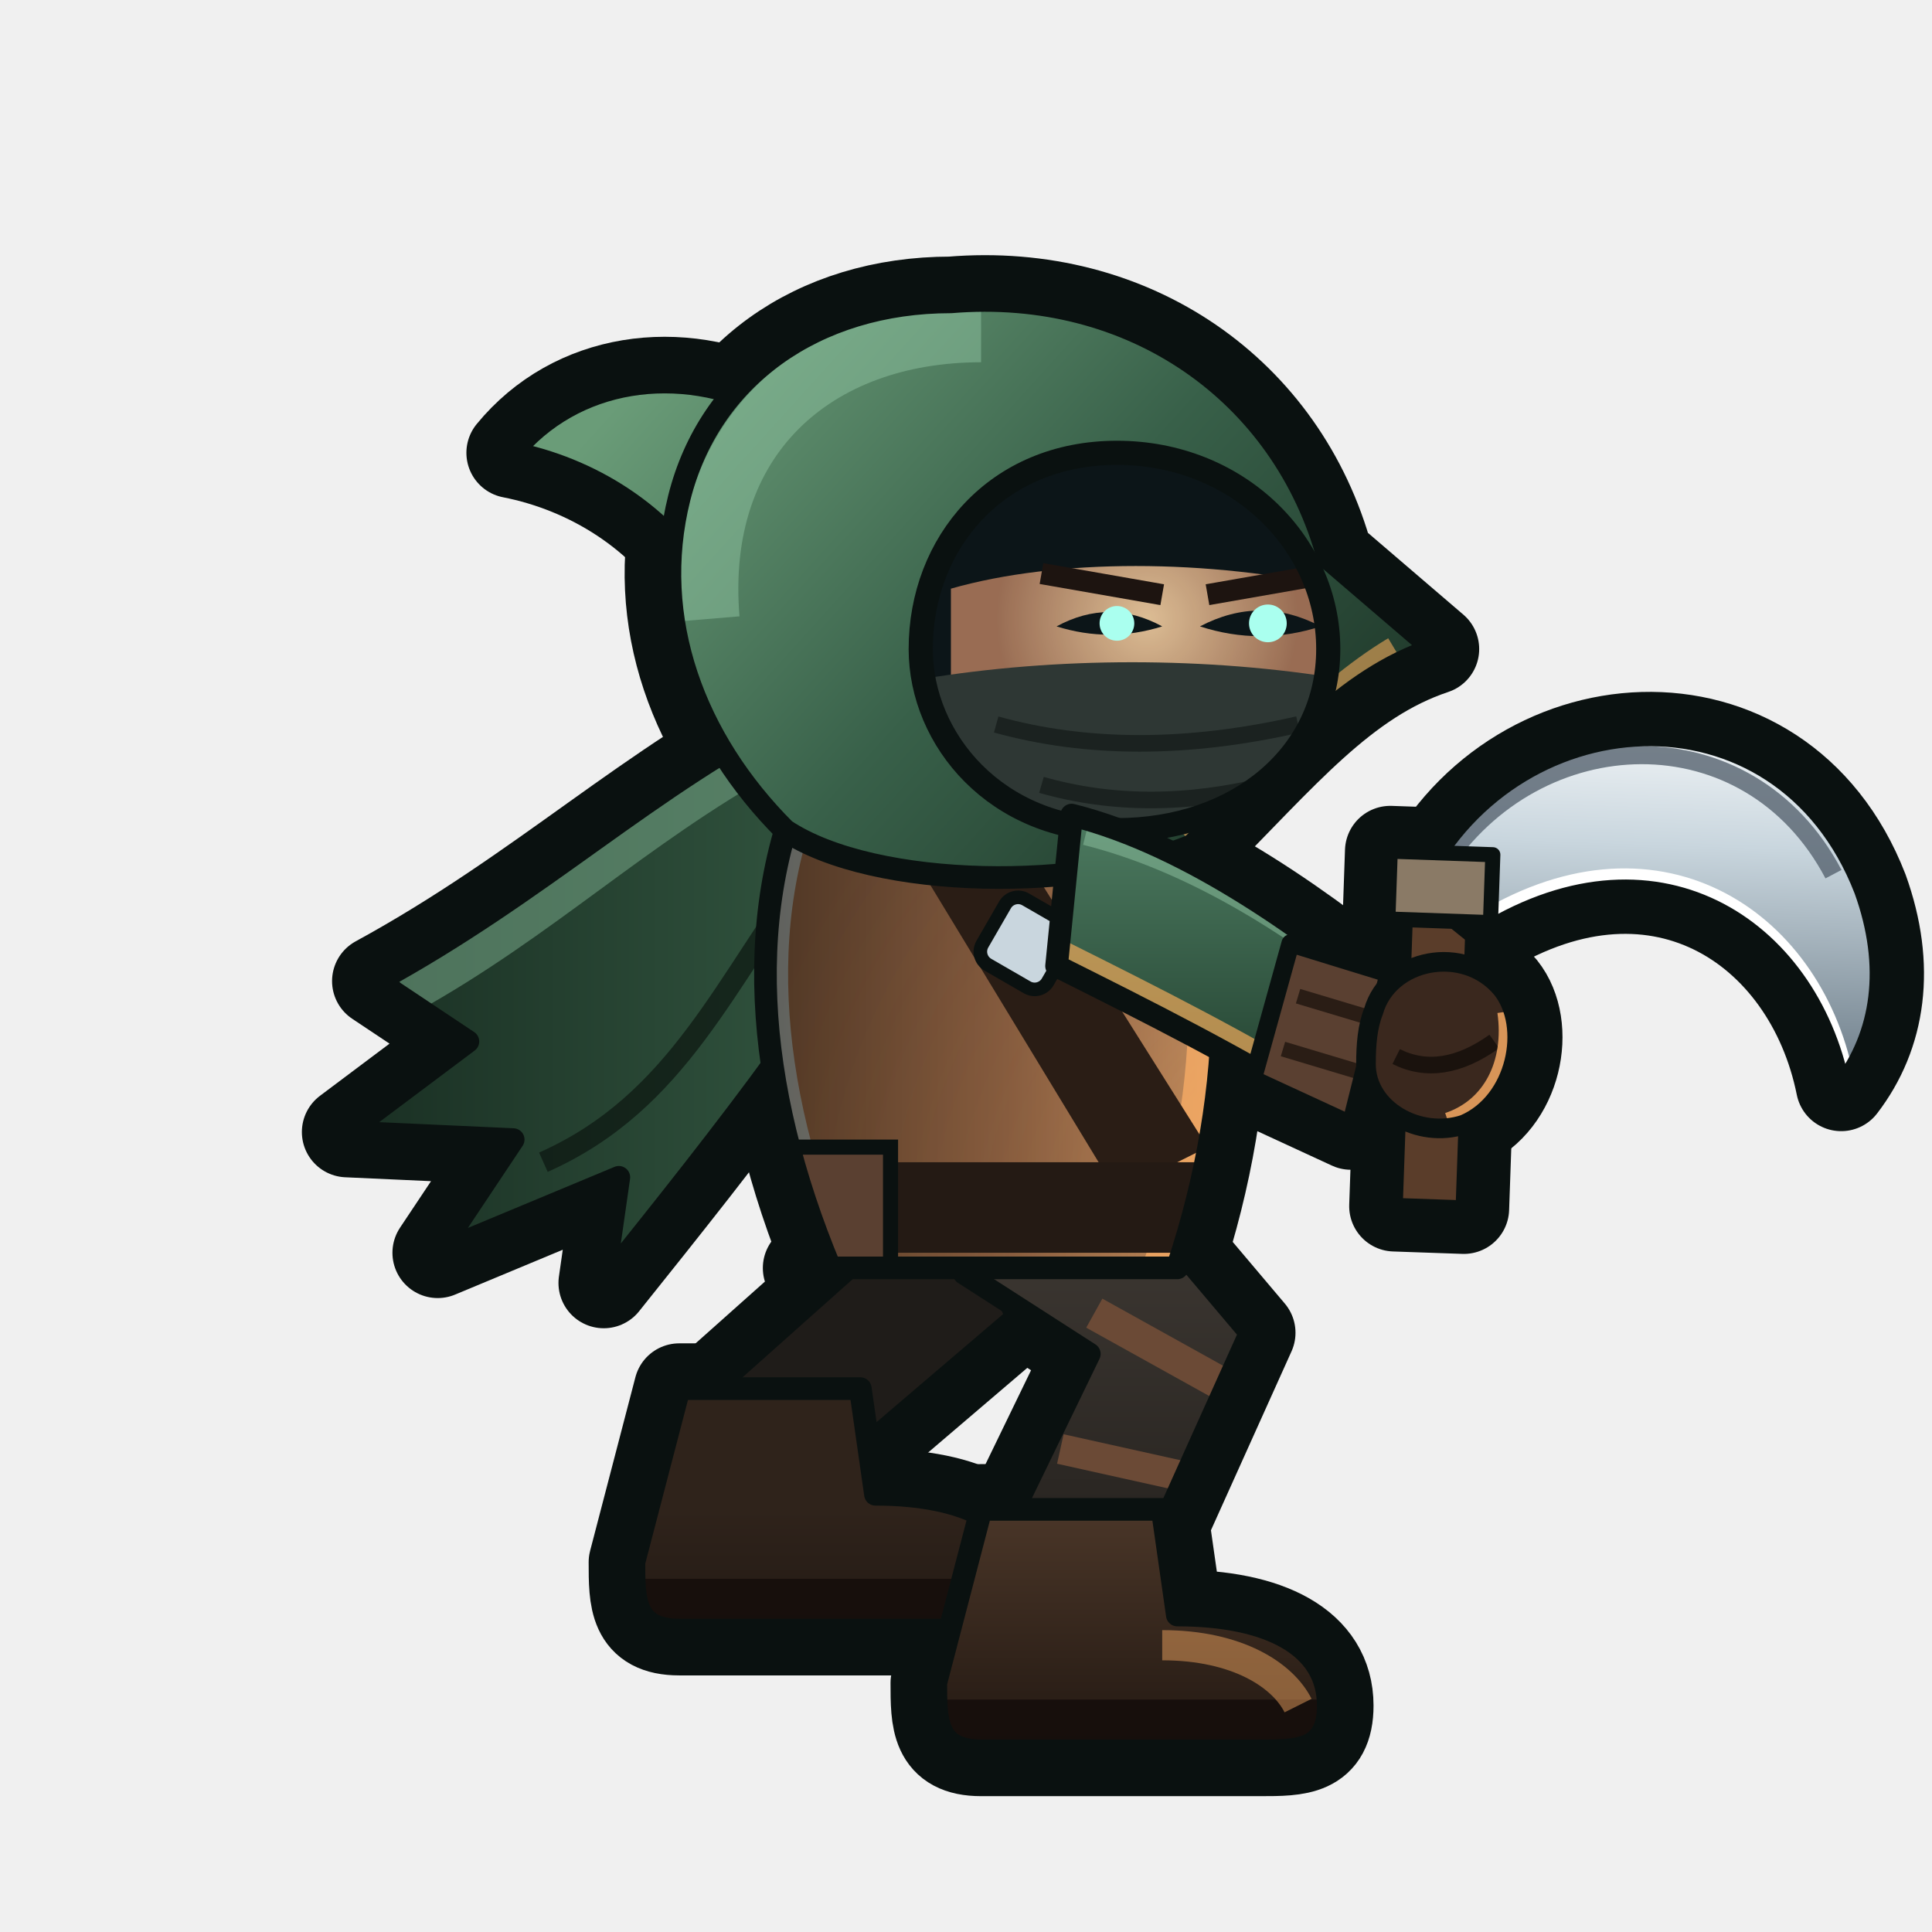
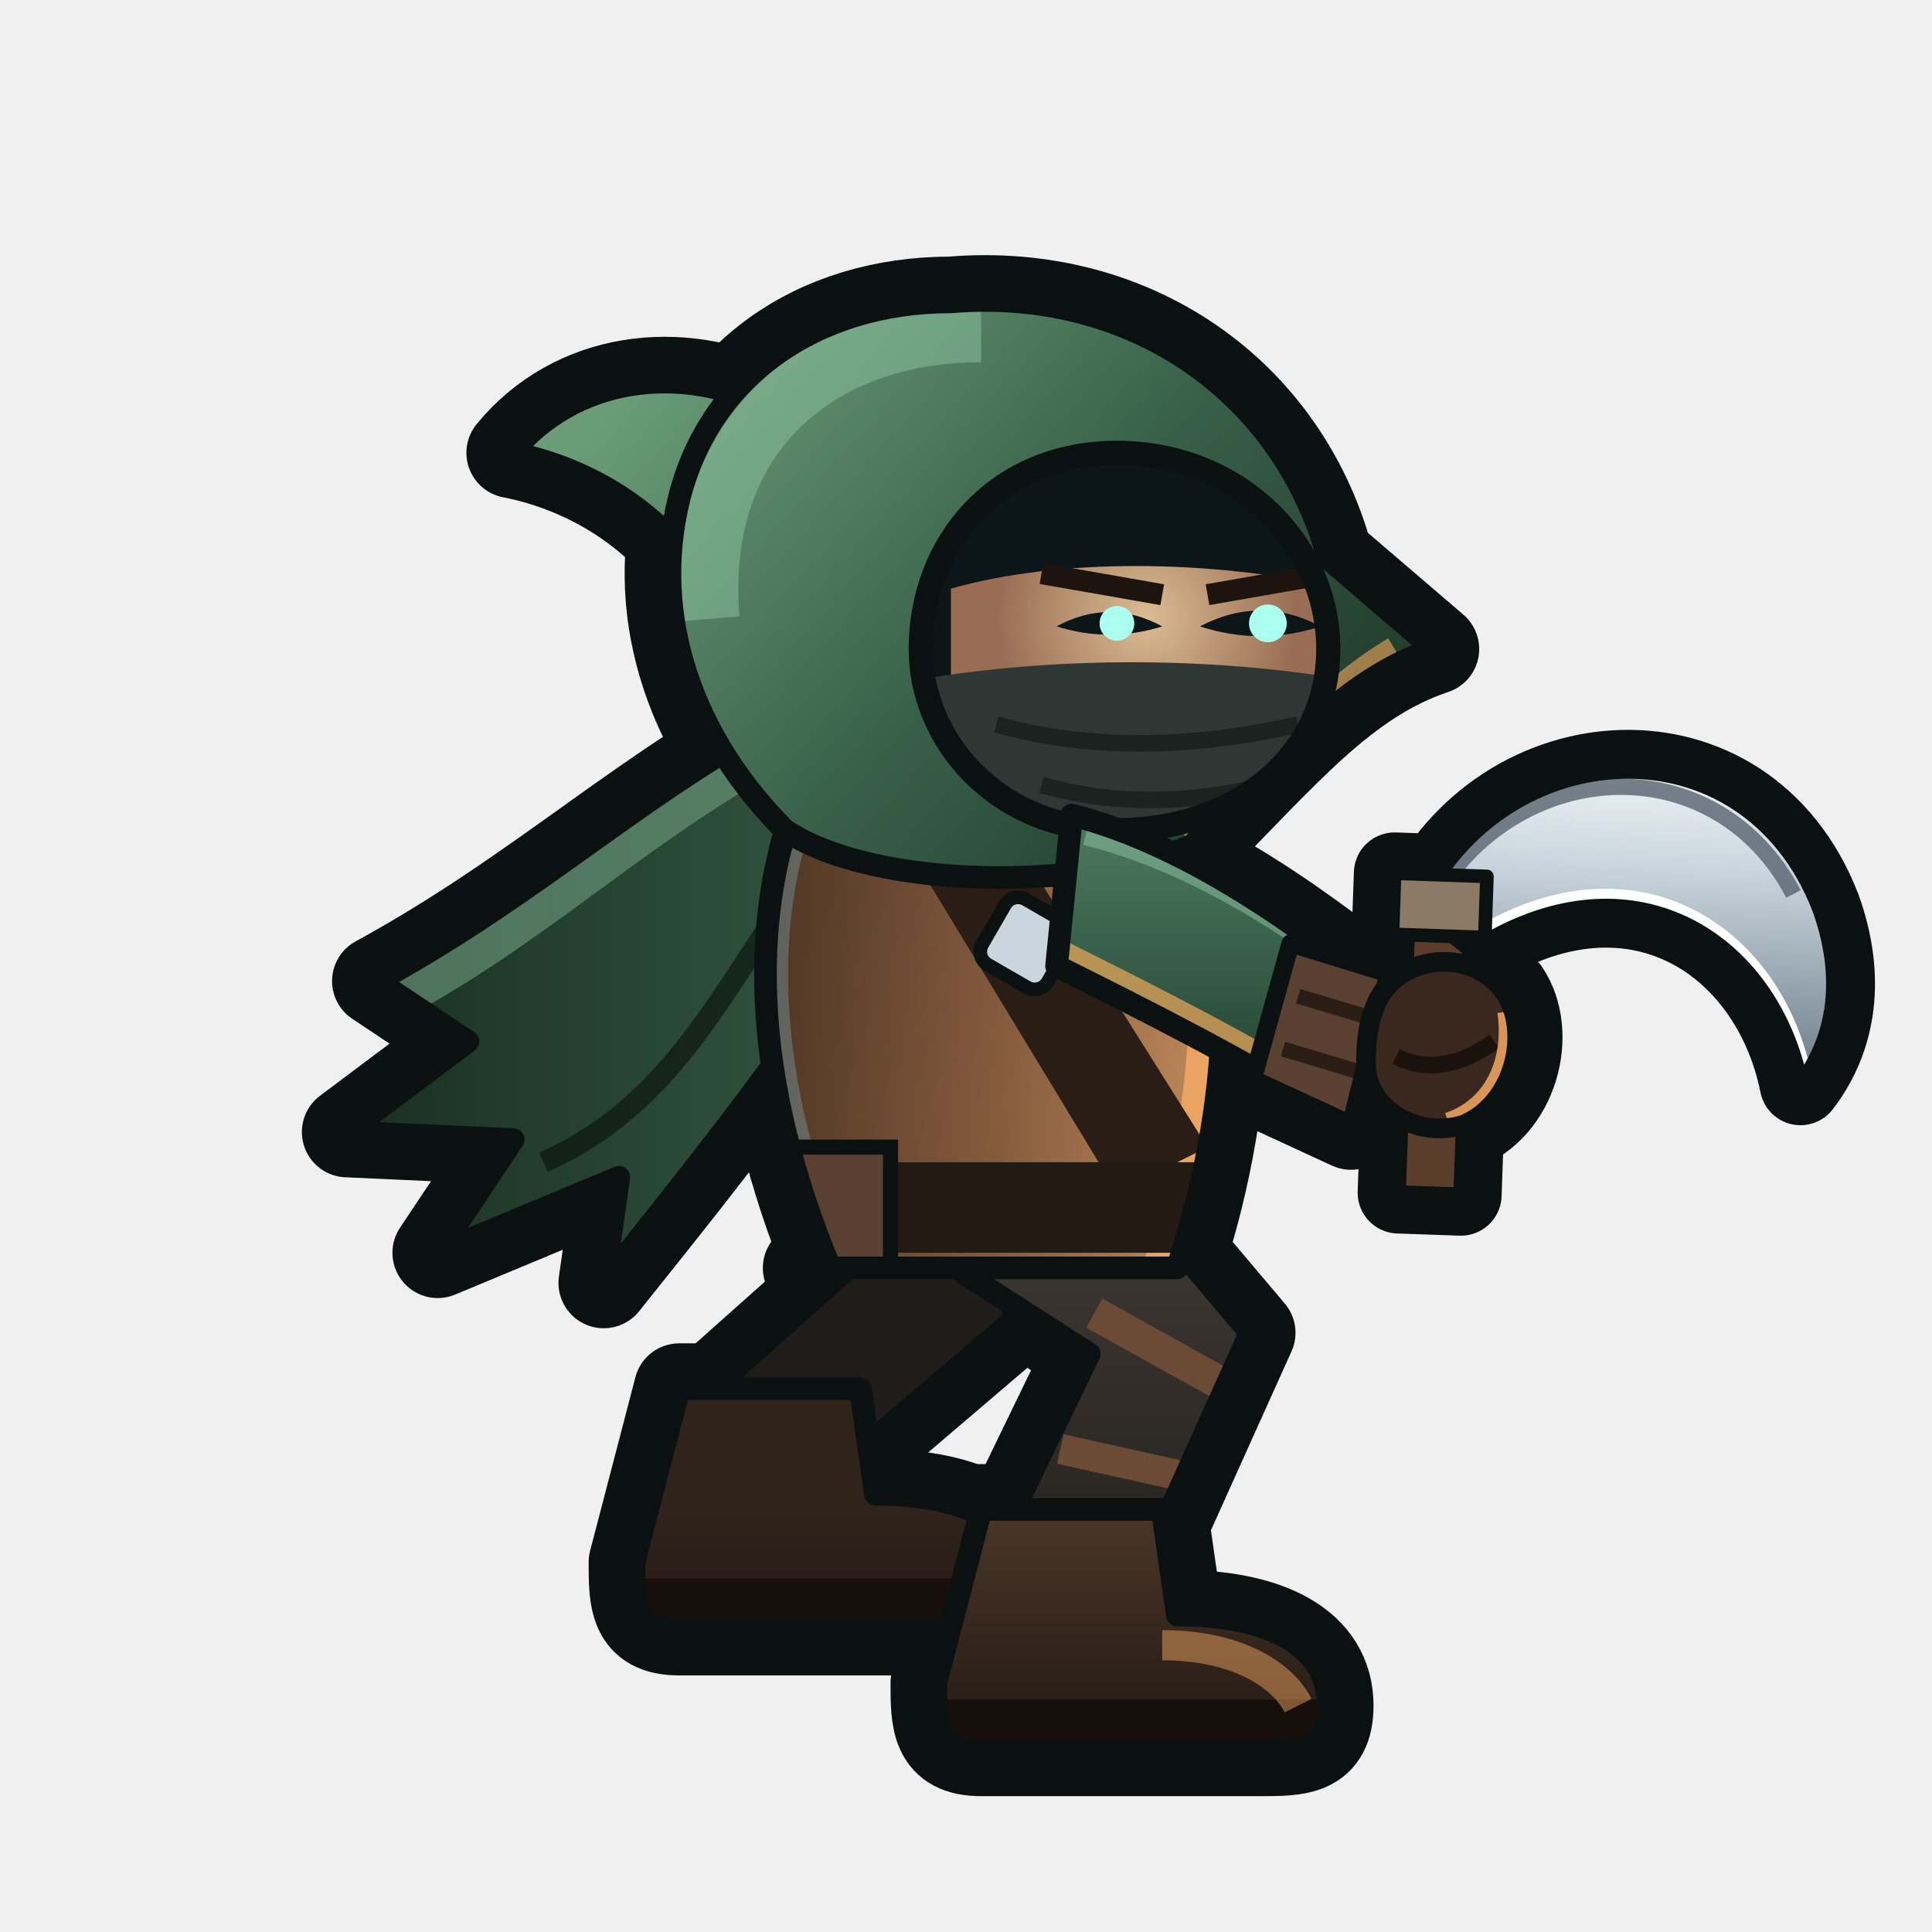
<svg xmlns="http://www.w3.org/2000/svg" viewBox="0 0 128 128" width="128" height="128">
  <defs>
    <linearGradient id="hn1-hood" gradientUnits="userSpaceOnUse" x1="46" y1="21" x2="88" y2="59">
      <stop offset="0" stop-color="#6a9c78" />
      <stop offset="0.5" stop-color="#386049" />
      <stop offset="1" stop-color="#1c3326" />
    </linearGradient>
    <linearGradient id="hn1-cape" gradientUnits="userSpaceOnUse" x1="60" y1="0" x2="20" y2="0">
      <stop offset="0" stop-color="#355a43" />
      <stop offset="1" stop-color="#172b20" />
    </linearGradient>
    <linearGradient id="hn1-leather" gradientUnits="userSpaceOnUse" x1="48" y1="0" x2="82" y2="0">
      <stop offset="0" stop-color="#46301f" />
      <stop offset="0.55" stop-color="#7d573e" />
      <stop offset="1" stop-color="#b98a63" />
    </linearGradient>
    <linearGradient id="hn1-pants" gradientUnits="userSpaceOnUse" x1="0" y1="84" x2="0" y2="112">
      <stop offset="0" stop-color="#3a3530" />
      <stop offset="1" stop-color="#1d1a17" />
    </linearGradient>
    <linearGradient id="hn1-boot" gradientUnits="userSpaceOnUse" x1="0" y1="100" x2="0" y2="116">
      <stop offset="0" stop-color="#4a3628" />
      <stop offset="1" stop-color="#221812" />
    </linearGradient>
    <linearGradient id="hn1-bootb" gradientUnits="userSpaceOnUse" x1="0" y1="100" x2="0" y2="116">
      <stop offset="0" stop-color="#2f231b" />
      <stop offset="1" stop-color="#17110d" />
    </linearGradient>
    <linearGradient id="hn1-sleeve" gradientUnits="userSpaceOnUse" x1="0" y1="53" x2="0" y2="73">
      <stop offset="0" stop-color="#4f7e63" />
      <stop offset="1" stop-color="#22402f" />
    </linearGradient>
    <linearGradient id="hn1-blade" gradientUnits="userSpaceOnUse" x1="0" y1="-26" x2="0" y2="0">
      <stop offset="0" stop-color="#ffffff" />
      <stop offset="0.4" stop-color="#c9d6de" />
      <stop offset="1" stop-color="#6a7a86" />
    </linearGradient>
    <radialGradient id="hn1-warm" gradientUnits="userSpaceOnUse" cx="92" cy="83" r="44">
      <stop offset="0" stop-color="#ffb547" stop-opacity="0.32" />
      <stop offset="0.5" stop-color="#ff9a3d" stop-opacity="0.1" />
      <stop offset="1" stop-color="#ff9a3d" stop-opacity="0" />
    </radialGradient>
    <radialGradient id="hn1-skin" gradientUnits="userSpaceOnUse" cx="76" cy="41" r="10">
      <stop offset="0" stop-color="#f3cfa2" />
      <stop offset="1" stop-color="#a8765a" />
    </radialGradient>
  </defs>
  <g>
    <path d="M 53 47 C 43 52 36 59 25 65 L 31 69 L 23 75 L 34 75.5 L 29 83 L 41 78 L 40 85 C 48 75 56 65 61 55 Z" fill="#0a1110" stroke="#0a1110" stroke-width="6" stroke-linejoin="round" stroke-linecap="round" />
    <path d="M 51 27 C 45 24 38 25 33.9 30 C 39 31 44 34 47 39 Z" fill="#0a1110" stroke="#0a1110" stroke-width="6" stroke-linejoin="round" stroke-linecap="round" />
    <path d="M 53.54 84.01 L 57.63 82.73 L 47.88 91.42 L 54.12 98.58 L 67.37 87.27 L 62.46 75.99 Z" fill="#0a1110" stroke="#0a1110" stroke-width="6" stroke-linejoin="round" stroke-linecap="round" />
    <path d="M 45 92 L 57 92 L 58 99 C 64 99 68 101 68 105 C 68 108 66 108 63.5 108 L 45 108 C 42 108 42 106 42 103.5 Z" fill="#0a1110" stroke="#0a1110" stroke-width="6" stroke-linejoin="round" stroke-linecap="round" />
    <path d="M 63.87 84.36 L 72.17 89.7 L 66.69 101 L 75.31 105 L 82.83 88.3 L 72.13 75.64 Z" fill="#0a1110" stroke="#0a1110" stroke-width="6" stroke-linejoin="round" stroke-linecap="round" />
    <path d="M 65 100 L 77 100 L 78 107 C 84 107 88 109 88 113 C 88 116 86 116 83.5 116 L 65 116 C 62 116 62 114 62 111.5 Z" fill="#0a1110" stroke="#0a1110" stroke-width="6" stroke-linejoin="round" stroke-linecap="round" />
    <path d="M 54 50 C 49 60 50 72 55 84 L 78 84 C 82 72 82 60 78 50 C 71 46 60 46 54 50 Z" fill="#0a1110" stroke="#0a1110" stroke-width="6" stroke-linejoin="round" stroke-linecap="round" />
    <path d="M 63 20 C 75 19 85 26 88 37 L 95 43 C 89 45 85 50 79 56 C 72 59 58 59 52 55 C 46 49 43 41 45 33 C 47 25 54 20 63 20 Z" fill="#0a1110" stroke="#0a1110" stroke-width="6" stroke-linejoin="round" stroke-linecap="round" />
-     <path d="M -2.3 -12 L 2.3 -12 L 2.3 9 L -2.3 9 Z" transform="translate(95 71) rotate(2)" fill="#0a1110" stroke="#0a1110" stroke-width="6" stroke-linejoin="round" stroke-linecap="round" />
-     <path d="M -1.5 -12 C 4 -25 22 -27 28 -13 C 30 -8 29.5 -3.5 27 0 C 24.5 -10.5 14 -17 2.5 -9 Z" transform="translate(95 71) rotate(2)" fill="#0a1110" stroke="#0a1110" stroke-width="6" stroke-linejoin="round" stroke-linecap="round" />
-     <path d="M -3.4 -14.5 L 3.4 -14.5 L 3.4 -10 L -3.4 -10 Z" transform="translate(95 71) rotate(2)" fill="#0a1110" stroke="#0a1110" stroke-width="6" stroke-linejoin="round" stroke-linecap="round" />
+     <path d="M -2.3 -12 L 2.3 -12 L 2.3 9 L -2.3 9 Z" transform="translate(95 71) rotate(2) scale(0.9)" fill="#0a1110" stroke="#0a1110" stroke-width="6" stroke-linejoin="round" stroke-linecap="round" />
+     <path d="M -1.5 -12 C 4 -25 22 -27 28 -13 C 30 -8 29.5 -3.5 27 0 C 24.5 -10.5 14 -17 2.5 -9 Z" transform="translate(95 71) rotate(2) scale(0.9)" fill="#0a1110" stroke="#0a1110" stroke-width="6" stroke-linejoin="round" stroke-linecap="round" />
+     <path d="M -3.4 -14.5 L 3.4 -14.5 L 3.4 -10 L -3.4 -10 Z" transform="translate(95 71) rotate(2) scale(0.9)" fill="#0a1110" stroke="#0a1110" stroke-width="6" stroke-linejoin="round" stroke-linecap="round" />
    <path d="M 71 54 C 79 56 87 62 92.5 66.5 L 88.5 74 C 82 70 76 67 70 64 Z" fill="#0a1110" stroke="#0a1110" stroke-width="6" stroke-linejoin="round" stroke-linecap="round" />
    <path d="M 85.5 62.5 L 92 64.5 L 89.5 74.5 L 83 71.5 Z" fill="#0a1110" stroke="#0a1110" stroke-width="6" stroke-linejoin="round" stroke-linecap="round" />
    <path d="M 91 67 C 92 63.5 97 62.5 99.5 65.5 C 101.5 68 100.5 73 97 74.5 C 94 75.5 90.5 73.5 90.5 70.5 C 90.5 69.2 90.6 68 91 67 Z" fill="#0a1110" stroke="#0a1110" stroke-width="6" stroke-linejoin="round" stroke-linecap="round" />
  </g>
  <g>
    <g>
      <path d="M 53 47 C 43 52 36 59 25 65 L 31 69 L 23 75 L 34 75.5 L 29 83 L 41 78 L 40 85 C 48 75 56 65 61 55 Z" fill="url(#hn1-cape)" />
      <clipPath id="hn1-c0">
        <path d="M 53 47 C 43 52 36 59 25 65 L 31 69 L 23 75 L 34 75.5 L 29 83 L 41 78 L 40 85 C 48 75 56 65 61 55 Z" />
      </clipPath>
      <g clip-path="url(#hn1-c0)">
        <path d="M 51 50 C 42 55 36 61 27 66" fill="none" stroke="#6f9f80" stroke-width="2.4" opacity="0.6" />
        <path d="M 54 57 C 48 65 45 73 36 77" fill="none" stroke="#0b1510" stroke-width="1.4" opacity="0.7" />
      </g>
      <path d="M 53 47 C 43 52 36 59 25 65 L 31 69 L 23 75 L 34 75.5 L 29 83 L 41 78 L 40 85 C 48 75 56 65 61 55 Z" fill="none" stroke="#0a1110" stroke-width="1.5" stroke-linejoin="round" stroke-linecap="round" />
    </g>
    <g>
      <path d="M 51 27 C 45 24 38 25 33.9 30 C 39 31 44 34 47 39 Z" fill="url(#hn1-hood)" />
      <path d="M 51 27 C 45 24 38 25 33.9 30 C 39 31 44 34 47 39 Z" fill="none" stroke="#0a1110" stroke-width="1.5" stroke-linejoin="round" stroke-linecap="round" />
    </g>
    <g>
      <path d="M 53.54 84.01 L 57.63 82.73 L 47.88 91.42 L 54.12 98.58 L 67.37 87.27 L 62.46 75.99 Z" fill="#1f1c19" />
      <path d="M 53.54 84.01 L 57.63 82.73 L 47.88 91.42 L 54.12 98.58 L 67.37 87.27 L 62.46 75.99 Z" fill="none" stroke="#0a1110" stroke-width="1.5" stroke-linejoin="round" stroke-linecap="round" />
    </g>
    <g>
      <path d="M 45 92 L 57 92 L 58 99 C 64 99 68 101 68 105 C 68 108 66 108 63.5 108 L 45 108 C 42 108 42 106 42 103.5 Z" fill="url(#hn1-bootb)" />
      <clipPath id="hn1-c3">
        <path d="M 45 92 L 57 92 L 58 99 C 64 99 68 101 68 105 C 68 108 66 108 63.5 108 L 45 108 C 42 108 42 106 42 103.5 Z" />
      </clipPath>
      <g clip-path="url(#hn1-c3)">
        <rect x="41" y="104.6" width="28" height="4.4" fill="#140d0a" opacity="0.85" />
      </g>
      <path d="M 45 92 L 57 92 L 58 99 C 64 99 68 101 68 105 C 68 108 66 108 63.5 108 L 45 108 C 42 108 42 106 42 103.5 Z" fill="none" stroke="#0a1110" stroke-width="1.5" stroke-linejoin="round" stroke-linecap="round" />
    </g>
    <g>
      <path d="M 63.87 84.36 L 72.17 89.7 L 66.69 101 L 75.31 105 L 82.83 88.3 L 72.13 75.64 Z" fill="url(#hn1-pants)" />
      <clipPath id="hn1-c4">
        <path d="M 63.87 84.36 L 72.17 89.7 L 66.69 101 L 75.31 105 L 82.83 88.3 L 72.13 75.64 Z" />
      </clipPath>
      <g clip-path="url(#hn1-c4)">
        <path d="M 72.5 87 L 81.5 92" stroke="#6b4a36" stroke-width="2.2" />
        <path d="M 70.25 96 L 79.25 98" stroke="#6b4a36" stroke-width="2" />
      </g>
      <path d="M 63.87 84.36 L 72.17 89.7 L 66.69 101 L 75.31 105 L 82.83 88.3 L 72.13 75.64 Z" fill="none" stroke="#0a1110" stroke-width="1.5" stroke-linejoin="round" stroke-linecap="round" />
    </g>
    <g>
      <path d="M 65 100 L 77 100 L 78 107 C 84 107 88 109 88 113 C 88 116 86 116 83.5 116 L 65 116 C 62 116 62 114 62 111.5 Z" fill="url(#hn1-boot)" />
      <clipPath id="hn1-c5">
        <path d="M 65 100 L 77 100 L 78 107 C 84 107 88 109 88 113 C 88 116 86 116 83.5 116 L 65 116 C 62 116 62 114 62 111.5 Z" />
      </clipPath>
      <g clip-path="url(#hn1-c5)">
        <rect x="61" y="112.6" width="28" height="4.4" fill="#140d0a" opacity="0.85" />
        <path d="M 77 109 C 82 109 85 111 86 113" fill="none" stroke="#ffb067" stroke-width="2" opacity="0.45" />
      </g>
      <path d="M 65 100 L 77 100 L 78 107 C 84 107 88 109 88 113 C 88 116 86 116 83.5 116 L 65 116 C 62 116 62 114 62 111.5 Z" fill="none" stroke="#0a1110" stroke-width="1.5" stroke-linejoin="round" stroke-linecap="round" />
    </g>
    <g>
      <path d="M 54 50 C 49 60 50 72 55 84 L 78 84 C 82 72 82 60 78 50 C 71 46 60 46 54 50 Z" fill="url(#hn1-leather)" />
      <clipPath id="hn1-c6">
        <path d="M 54 50 C 49 60 50 72 55 84 L 78 84 C 82 72 82 60 78 50 C 71 46 60 46 54 50 Z" />
      </clipPath>
      <g clip-path="url(#hn1-c6)">
        <rect x="20" y="53" width="90" height="40" fill="url(#hn1-warm)" />
        <path d="M 78 50 C 82 60 82 72 78 84" fill="none" stroke="#ffb067" stroke-width="4.5" opacity="0.7" />
        <path d="M 54 50 C 49 60 50 72 55 84" fill="none" stroke="#7fb3c9" stroke-width="3" opacity="0.35" />
        <path d="M 57 51 L 63 49 L 80 76 L 74 79 Z" fill="#2a1d15" />
        <rect x="65.5" y="60" width="5" height="5" rx="1" fill="#c9d6de" stroke="#0a1110" stroke-width="0.9" transform="rotate(30 68 62.5)" />
        <path d="M 51 77 L 81 77 L 81 83 L 52 83 Z" fill="#241a14" />
        <path d="M 51 76 L 59 76 L 59 85 L 52 85 Z" fill="#5a4031" stroke="#0a1110" stroke-width="1" />
      </g>
      <path d="M 54 50 C 49 60 50 72 55 84 L 78 84 C 82 72 82 60 78 50 C 71 46 60 46 54 50 Z" fill="none" stroke="#0a1110" stroke-width="1.5" stroke-linejoin="round" stroke-linecap="round" />
    </g>
    <g>
      <path d="M 63 20 C 75 19 85 26 88 37 L 95 43 C 89 45 85 50 79 56 C 72 59 58 59 52 55 C 46 49 43 41 45 33 C 47 25 54 20 63 20 Z" fill="url(#hn1-hood)" />
      <clipPath id="hn1-c7">
        <path d="M 63 20 C 75 19 85 26 88 37 L 95 43 C 89 45 85 50 79 56 C 72 59 58 59 52 55 C 46 49 43 41 45 33 C 47 25 54 20 63 20 Z" />
      </clipPath>
      <g clip-path="url(#hn1-c7)">
        <path d="M 47 41 C 46 29 54 22 65 22" fill="none" stroke="#8fc4a2" stroke-width="4" opacity="0.5" />
        <path d="M 93 44 C 88 47 84 52 79 56" fill="none" stroke="#f0a95a" stroke-width="4" opacity="0.6" />
      </g>
      <path d="M 63 20 C 75 19 85 26 88 37 L 95 43 C 89 45 85 50 79 56 C 72 59 58 59 52 55 C 46 49 43 41 45 33 C 47 25 54 20 63 20 Z" fill="none" stroke="#0a1110" stroke-width="1.5" stroke-linejoin="round" stroke-linecap="round" />
    </g>
    <g>
      <path d="M 74 30 C 82 30 88 36 88 43 C 88 50 82 55 74 55 C 66 55 61 49 61 43 C 61 36 66 30 74 30 Z" fill="#0c1518" />
      <clipPath id="hn1-c8">
        <path d="M 74 30 C 82 30 88 36 88 43 C 88 50 82 55 74 55 C 66 55 61 49 61 43 C 61 36 66 30 74 30 Z" />
      </clipPath>
      <g clip-path="url(#hn1-c8)">
        <path d="M 63 39 C 70 37 80 37 89 39 L 89 45 C 80 44 70 44 63 45 Z" fill="url(#hn1-skin)" opacity="0.9" />
        <path d="M 70 41.5 Q 73.5 39.6 77 41.5 Q 73.5 42.6 70 41.5 Z" fill="#0c1518" />
        <path d="M 79.5 41.5 Q 83.5 39.4 87.5 41.5 Q 83.5 42.8 79.5 41.5 Z" fill="#0c1518" />
        <circle cx="74" cy="41.3" r="1.15" fill="#aaffef" />
        <circle cx="84" cy="41.3" r="1.25" fill="#aaffef" />
        <path d="M 69 38 L 77 39.4 M 80 39.4 L 88 38" stroke="#1d1410" stroke-width="1.4" />
        <path d="M 61 45 C 70 43.5 80 43.5 89 45 L 89 56 L 61 56 Z" fill="#2e3734" />
        <path d="M 66 48 Q 75 50.5 86 48 M 69 52 Q 76 54 84 52" fill="none" stroke="#161d1b" stroke-width="1.1" opacity="0.8" />
        <path d="M 88 45 L 88 50" stroke="#f0a95a" stroke-width="1.6" opacity="0.7" />
      </g>
      <path d="M 74 30 C 82 30 88 36 88 43 C 88 50 82 55 74 55 C 66 55 61 49 61 43 C 61 36 66 30 74 30 Z" fill="none" stroke="#0a1110" stroke-width="1.4" stroke-linejoin="round" stroke-linecap="round" />
      <path d="M 74 30 C 82 30 88 36 88 43 C 88 50 82 55 74 55 C 66 55 61 49 61 43 C 61 36 66 30 74 30 Z" fill="none" stroke="#0a1110" stroke-width="1.6" />
    </g>
-     <g transform="translate(95 71) rotate(2)">
+     <g transform="translate(95 71) rotate(2) scale(0.9)">
      <path d="M -2.3 -12 L 2.3 -12 L 2.3 9 L -2.3 9 Z" fill="#5a3d2a" />
      <clipPath id="hn1-c9">
        <path d="M -2.3 -12 L 2.3 -12 L 2.3 9 L -2.3 9 Z" />
      </clipPath>
      <g clip-path="url(#hn1-c9)">
        <path d="M -2.3 -6 L 2.3 -4 M -2.3 0 L 2.3 2" stroke="#2a1d15" stroke-width="1.2" />
      </g>
      <path d="M -2.3 -12 L 2.3 -12 L 2.3 9 L -2.3 9 Z" fill="none" stroke="#0a1110" stroke-width="1.1" stroke-linejoin="round" stroke-linecap="round" />
    </g>
-     <g transform="translate(95 71) rotate(2)">
+     <g transform="translate(95 71) rotate(2) scale(0.9)">
      <path d="M -1.5 -12 C 4 -25 22 -27 28 -13 C 30 -8 29.5 -3.5 27 0 C 24.5 -10.5 14 -17 2.5 -9 Z" fill="url(#hn1-blade)" />
      <clipPath id="hn1-c10">
        <path d="M -1.5 -12 C 4 -25 22 -27 28 -13 C 30 -8 29.5 -3.5 27 0 C 24.5 -10.5 14 -17 2.5 -9 Z" />
      </clipPath>
      <g clip-path="url(#hn1-c10)">
        <path d="M 2.5 -9.6 C 14 -17.5 24.5 -11 27 -0.6" fill="none" stroke="#ffffff" stroke-width="1.6" />
        <path d="M 0 -13.5 C 6 -23.5 20 -24.5 26 -14" fill="none" stroke="#56636f" stroke-width="1.2" opacity="0.8" />
        <path d="M 20 -9 C 23 -7 24.8 -4.5 25.6 -2" fill="none" stroke="#ffbf73" stroke-width="1.4" opacity="0.8" />
      </g>
      <path d="M -1.5 -12 C 4 -25 22 -27 28 -13 C 30 -8 29.5 -3.5 27 0 C 24.5 -10.5 14 -17 2.5 -9 Z" fill="none" stroke="#0a1110" stroke-width="1.2" stroke-linejoin="round" stroke-linecap="round" />
    </g>
-     <g transform="translate(95 71) rotate(2)">
+     <g transform="translate(95 71) rotate(2) scale(0.9)">
      <path d="M -3.4 -14.5 L 3.4 -14.5 L 3.4 -10 L -3.4 -10 Z" fill="#8a7a66" />
      <path d="M -3.4 -14.5 L 3.4 -14.5 L 3.4 -10 L -3.4 -10 Z" fill="none" stroke="#0a1110" stroke-width="1" stroke-linejoin="round" stroke-linecap="round" />
    </g>
    <g>
      <path d="M 71 54 C 79 56 87 62 92.5 66.5 L 88.5 74 C 82 70 76 67 70 64 Z" fill="url(#hn1-sleeve)" />
      <clipPath id="hn1-c12">
        <path d="M 71 54 C 79 56 87 62 92.5 66.5 L 88.5 74 C 82 70 76 67 70 64 Z" />
      </clipPath>
      <g clip-path="url(#hn1-c12)">
        <path d="M 70 64 C 76 67 82 70 88.5 74" fill="none" stroke="#f0a95a" stroke-width="3.5" opacity="0.7" />
        <path d="M 72 55 C 80 57 87 62 92 66" fill="none" stroke="#8fc4a2" stroke-width="2" opacity="0.5" />
      </g>
      <path d="M 71 54 C 79 56 87 62 92.5 66.5 L 88.5 74 C 82 70 76 67 70 64 Z" fill="none" stroke="#0a1110" stroke-width="1.5" stroke-linejoin="round" stroke-linecap="round" />
    </g>
    <g>
      <path d="M 85.5 62.5 L 92 64.5 L 89.5 74.5 L 83 71.5 Z" fill="#5a4031" />
      <clipPath id="hn1-c13">
        <path d="M 85.5 62.5 L 92 64.5 L 89.5 74.5 L 83 71.5 Z" />
      </clipPath>
      <g clip-path="url(#hn1-c13)">
        <path d="M 86 66 L 91 67.5 M 85 69.5 L 90 71" stroke="#2a1d15" stroke-width="1" />
      </g>
      <path d="M 85.5 62.5 L 92 64.5 L 89.5 74.5 L 83 71.5 Z" fill="none" stroke="#0a1110" stroke-width="1.2" stroke-linejoin="round" stroke-linecap="round" />
    </g>
    <g>
      <path d="M 91 67 C 92 63.5 97 62.5 99.5 65.5 C 101.5 68 100.5 73 97 74.5 C 94 75.5 90.5 73.5 90.5 70.5 C 90.5 69.2 90.6 68 91 67 Z" fill="#3a281e" />
      <clipPath id="hn1-c14">
        <path d="M 91 67 C 92 63.5 97 62.5 99.5 65.5 C 101.5 68 100.5 73 97 74.5 C 94 75.5 90.5 73.5 90.5 70.5 C 90.5 69.2 90.6 68 91 67 Z" />
      </clipPath>
      <g clip-path="url(#hn1-c14)">
        <path d="M 92.5 70 Q 95.5 71.5 99 69" fill="none" stroke="#1a120d" stroke-width="1.1" />
        <path d="M 100 67 C 100.5 70.5 99 73.5 96 74.5" fill="none" stroke="#ffb067" stroke-width="1.6" opacity="0.8" />
      </g>
      <path d="M 91 67 C 92 63.5 97 62.5 99.5 65.5 C 101.5 68 100.5 73 97 74.5 C 94 75.5 90.5 73.5 90.5 70.5 C 90.5 69.2 90.6 68 91 67 Z" fill="none" stroke="#0a1110" stroke-width="1.3" stroke-linejoin="round" stroke-linecap="round" />
    </g>
  </g>
</svg>
